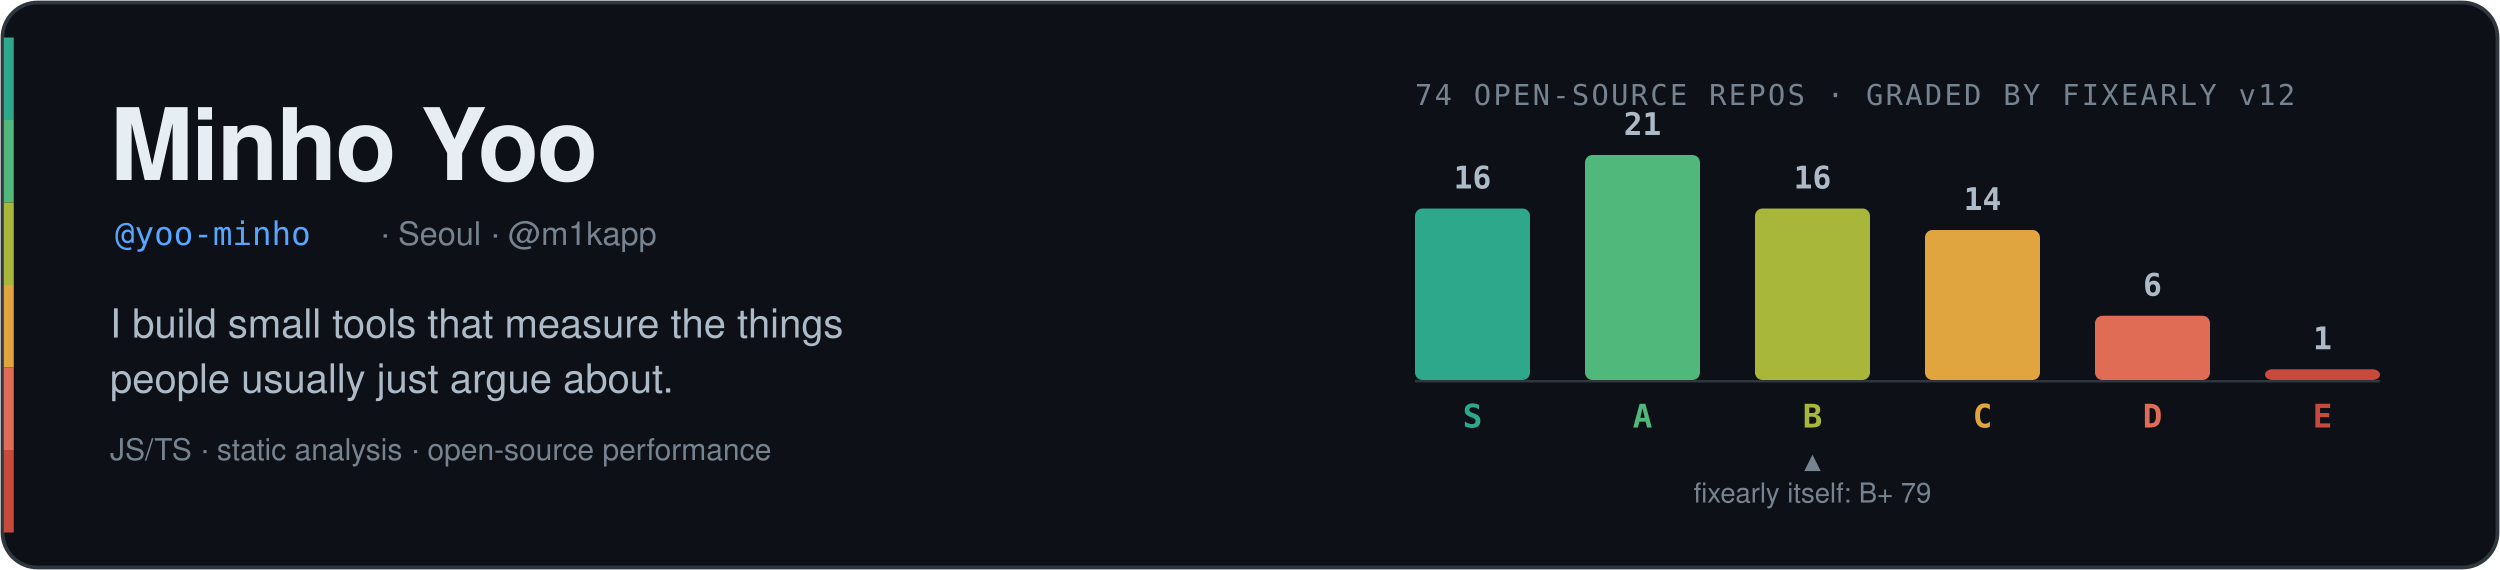
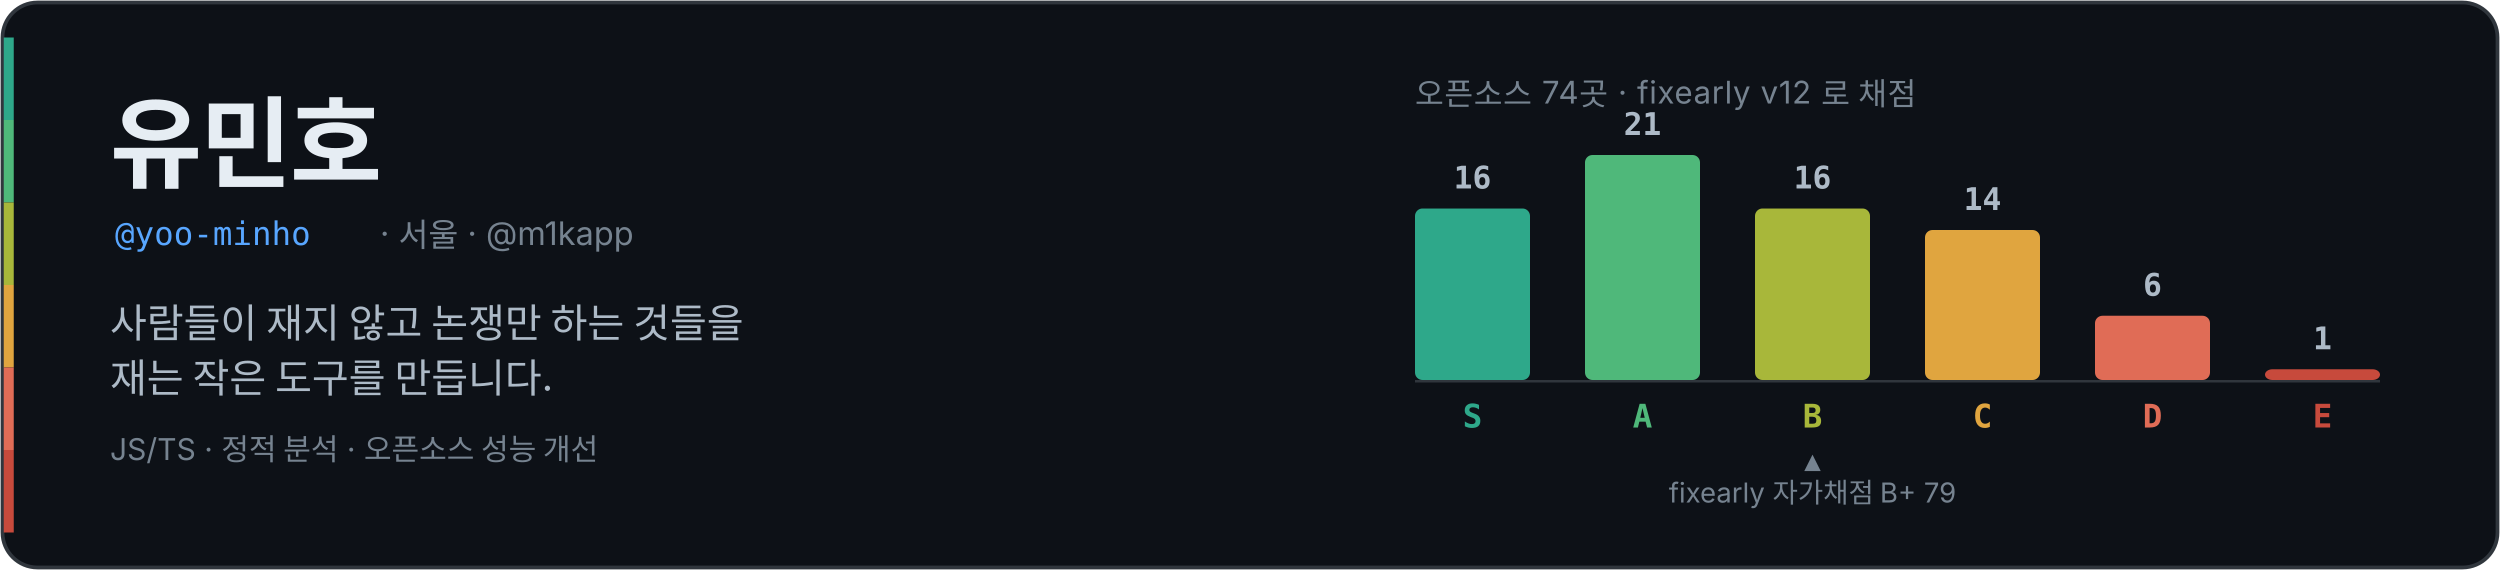
<svg xmlns="http://www.w3.org/2000/svg" width="1000" height="228" viewBox="0 0 1000 228" role="img" aria-label="Minho Yoo">
  <rect x="1" y="1" width="998" height="226" rx="14" fill="#0d1117" stroke="#30363d" stroke-width="1.5" />
  <rect x="1.5" y="15.0" width="4" height="33.0" fill="#2ea88a" />
  <rect x="1.5" y="48.0" width="4" height="33.0" fill="#4fb87a" />
  <rect x="1.5" y="81.0" width="4" height="33.0" fill="#a8b73a" />
  <rect x="1.5" y="114.0" width="4" height="33.0" fill="#e0a53f" />
  <rect x="1.5" y="147.0" width="4" height="33.0" fill="#e06c56" />
  <rect x="1.5" y="180.0" width="4" height="33.0" fill="#c74a3c" />
-   <text x="44" y="72" font-family="ui-sans-serif,-apple-system,BlinkMacSystemFont,'Segoe UI',Helvetica,Arial,sans-serif" font-size="40" font-weight="750" letter-spacing="-0.8" fill="#e6edf3">Minho Yoo</text>
+   <text x="44" y="72" font-family="'Apple SD Gothic Neo','Noto Sans KR','Malgun Gothic',ui-sans-serif,-apple-system,'Segoe UI',sans-serif" font-size="40" font-weight="750" letter-spacing="-0.8" fill="#e6edf3">유민호</text>
  <text x="46" y="98" font-family="ui-monospace,'SF Mono','JetBrains Mono',Menlo,Consolas,monospace" font-size="13" fill="#58a6ff">@yoo-minho</text>
-   <text x="152" y="98" font-family="ui-sans-serif,-apple-system,BlinkMacSystemFont,'Segoe UI',Helvetica,Arial,sans-serif" font-size="13" fill="#768390">· Seoul · @m1kapp</text>
-   <text x="44" y="135" font-family="ui-sans-serif,-apple-system,BlinkMacSystemFont,'Segoe UI',Helvetica,Arial,sans-serif" font-size="16" fill="#adbac7">I build small tools that measure the things</text>
-   <text x="44" y="157" font-family="ui-sans-serif,-apple-system,BlinkMacSystemFont,'Segoe UI',Helvetica,Arial,sans-serif" font-size="16" fill="#adbac7">people usually just argue about.</text>
-   <text x="44" y="184" font-family="ui-sans-serif,-apple-system,BlinkMacSystemFont,'Segoe UI',Helvetica,Arial,sans-serif" font-size="12" fill="#768390">JS/TS · static analysis · open-source performance</text>
-   <text x="566" y="42" font-family="ui-monospace,'SF Mono','JetBrains Mono',Menlo,Consolas,monospace" font-size="11.5" letter-spacing="0.08em" fill="#768390">74 OPEN-SOURCE REPOS · GRADED BY FIXEARLY v12</text>
+   <text x="152" y="98" font-family="'Apple SD Gothic Neo','Noto Sans KR','Malgun Gothic',ui-sans-serif,-apple-system,'Segoe UI',sans-serif" font-size="13" fill="#768390">· 서울 · @m1kapp</text>
+   <text x="44" y="135" font-family="'Apple SD Gothic Neo','Noto Sans KR','Malgun Gothic',ui-sans-serif,-apple-system,'Segoe UI',sans-serif" font-size="16" fill="#adbac7">사람들이 재지 않고 논쟁만 하는 것들을</text>
+   <text x="44" y="157" font-family="'Apple SD Gothic Neo','Noto Sans KR','Malgun Gothic',ui-sans-serif,-apple-system,'Segoe UI',sans-serif" font-size="16" fill="#adbac7">재는 작은 도구를 만듭니다.</text>
+   <text x="44" y="184" font-family="'Apple SD Gothic Neo','Noto Sans KR','Malgun Gothic',ui-sans-serif,-apple-system,'Segoe UI',sans-serif" font-size="12" fill="#768390">JS/TS · 정적 분석 · 오픈소스 성능 개선</text>
+   <text x="566" y="42" font-family="'Apple SD Gothic Neo','Noto Sans KR','Malgun Gothic',ui-sans-serif,-apple-system,'Segoe UI',sans-serif" font-size="12.5" letter-spacing="0.02em" fill="#768390">오픈소스 74곳 · fixearly v12 로 채점</text>
  <line x1="566" y1="152.5" x2="952" y2="152.5" stroke="#30363d" stroke-width="1" />
  <rect x="566" y="83.4" width="46" height="68.6" rx="3" fill="#2ea88a" />
  <text x="589.0" y="75.4" text-anchor="middle" font-family="ui-monospace,'SF Mono','JetBrains Mono',Menlo,Consolas,monospace" font-size="12.5" font-weight="700" fill="#adbac7">16</text>
  <text x="589.0" y="171" text-anchor="middle" font-family="ui-monospace,'SF Mono','JetBrains Mono',Menlo,Consolas,monospace" font-size="13" font-weight="700" fill="#2ea88a">S</text>
  <rect x="634" y="62.0" width="46" height="90.0" rx="3" fill="#4fb87a" />
  <text x="657.0" y="54.0" text-anchor="middle" font-family="ui-monospace,'SF Mono','JetBrains Mono',Menlo,Consolas,monospace" font-size="12.5" font-weight="700" fill="#adbac7">21</text>
  <text x="657.0" y="171" text-anchor="middle" font-family="ui-monospace,'SF Mono','JetBrains Mono',Menlo,Consolas,monospace" font-size="13" font-weight="700" fill="#4fb87a">A</text>
  <rect x="702" y="83.4" width="46" height="68.6" rx="3" fill="#a8b73a" />
  <text x="725.0" y="75.4" text-anchor="middle" font-family="ui-monospace,'SF Mono','JetBrains Mono',Menlo,Consolas,monospace" font-size="12.5" font-weight="700" fill="#adbac7">16</text>
  <text x="725.0" y="171" text-anchor="middle" font-family="ui-monospace,'SF Mono','JetBrains Mono',Menlo,Consolas,monospace" font-size="13" font-weight="700" fill="#a8b73a">B</text>
  <rect x="770" y="92.0" width="46" height="60.0" rx="3" fill="#e0a53f" />
  <text x="793.0" y="84.0" text-anchor="middle" font-family="ui-monospace,'SF Mono','JetBrains Mono',Menlo,Consolas,monospace" font-size="12.5" font-weight="700" fill="#adbac7">14</text>
  <text x="793.0" y="171" text-anchor="middle" font-family="ui-monospace,'SF Mono','JetBrains Mono',Menlo,Consolas,monospace" font-size="13" font-weight="700" fill="#e0a53f">C</text>
  <rect x="838" y="126.3" width="46" height="25.7" rx="3" fill="#e06c56" />
  <text x="861.0" y="118.3" text-anchor="middle" font-family="ui-monospace,'SF Mono','JetBrains Mono',Menlo,Consolas,monospace" font-size="12.5" font-weight="700" fill="#adbac7">6</text>
  <text x="861.0" y="171" text-anchor="middle" font-family="ui-monospace,'SF Mono','JetBrains Mono',Menlo,Consolas,monospace" font-size="13" font-weight="700" fill="#e06c56">D</text>
  <rect x="906" y="147.7" width="46" height="4.3" rx="3" fill="#c74a3c" />
  <text x="929.0" y="139.7" text-anchor="middle" font-family="ui-monospace,'SF Mono','JetBrains Mono',Menlo,Consolas,monospace" font-size="12.5" font-weight="700" fill="#adbac7">1</text>
  <text x="929.0" y="171" text-anchor="middle" font-family="ui-monospace,'SF Mono','JetBrains Mono',Menlo,Consolas,monospace" font-size="13" font-weight="700" fill="#c74a3c">E</text>
  <text x="725.0" y="188" text-anchor="middle" font-family="ui-monospace,'SF Mono','JetBrains Mono',Menlo,Consolas,monospace" font-size="11" fill="#768390">▲</text>
-   <text x="725.0" y="201" text-anchor="middle" font-family="ui-sans-serif,-apple-system,BlinkMacSystemFont,'Segoe UI',Helvetica,Arial,sans-serif" font-size="11" fill="#768390">fixearly itself: B+ 79</text>
+   <text x="725.0" y="201" text-anchor="middle" font-family="'Apple SD Gothic Neo','Noto Sans KR','Malgun Gothic',ui-sans-serif,-apple-system,'Segoe UI',sans-serif" font-size="11" fill="#768390">fixearly 자가채점 B+ 79</text>
</svg>
